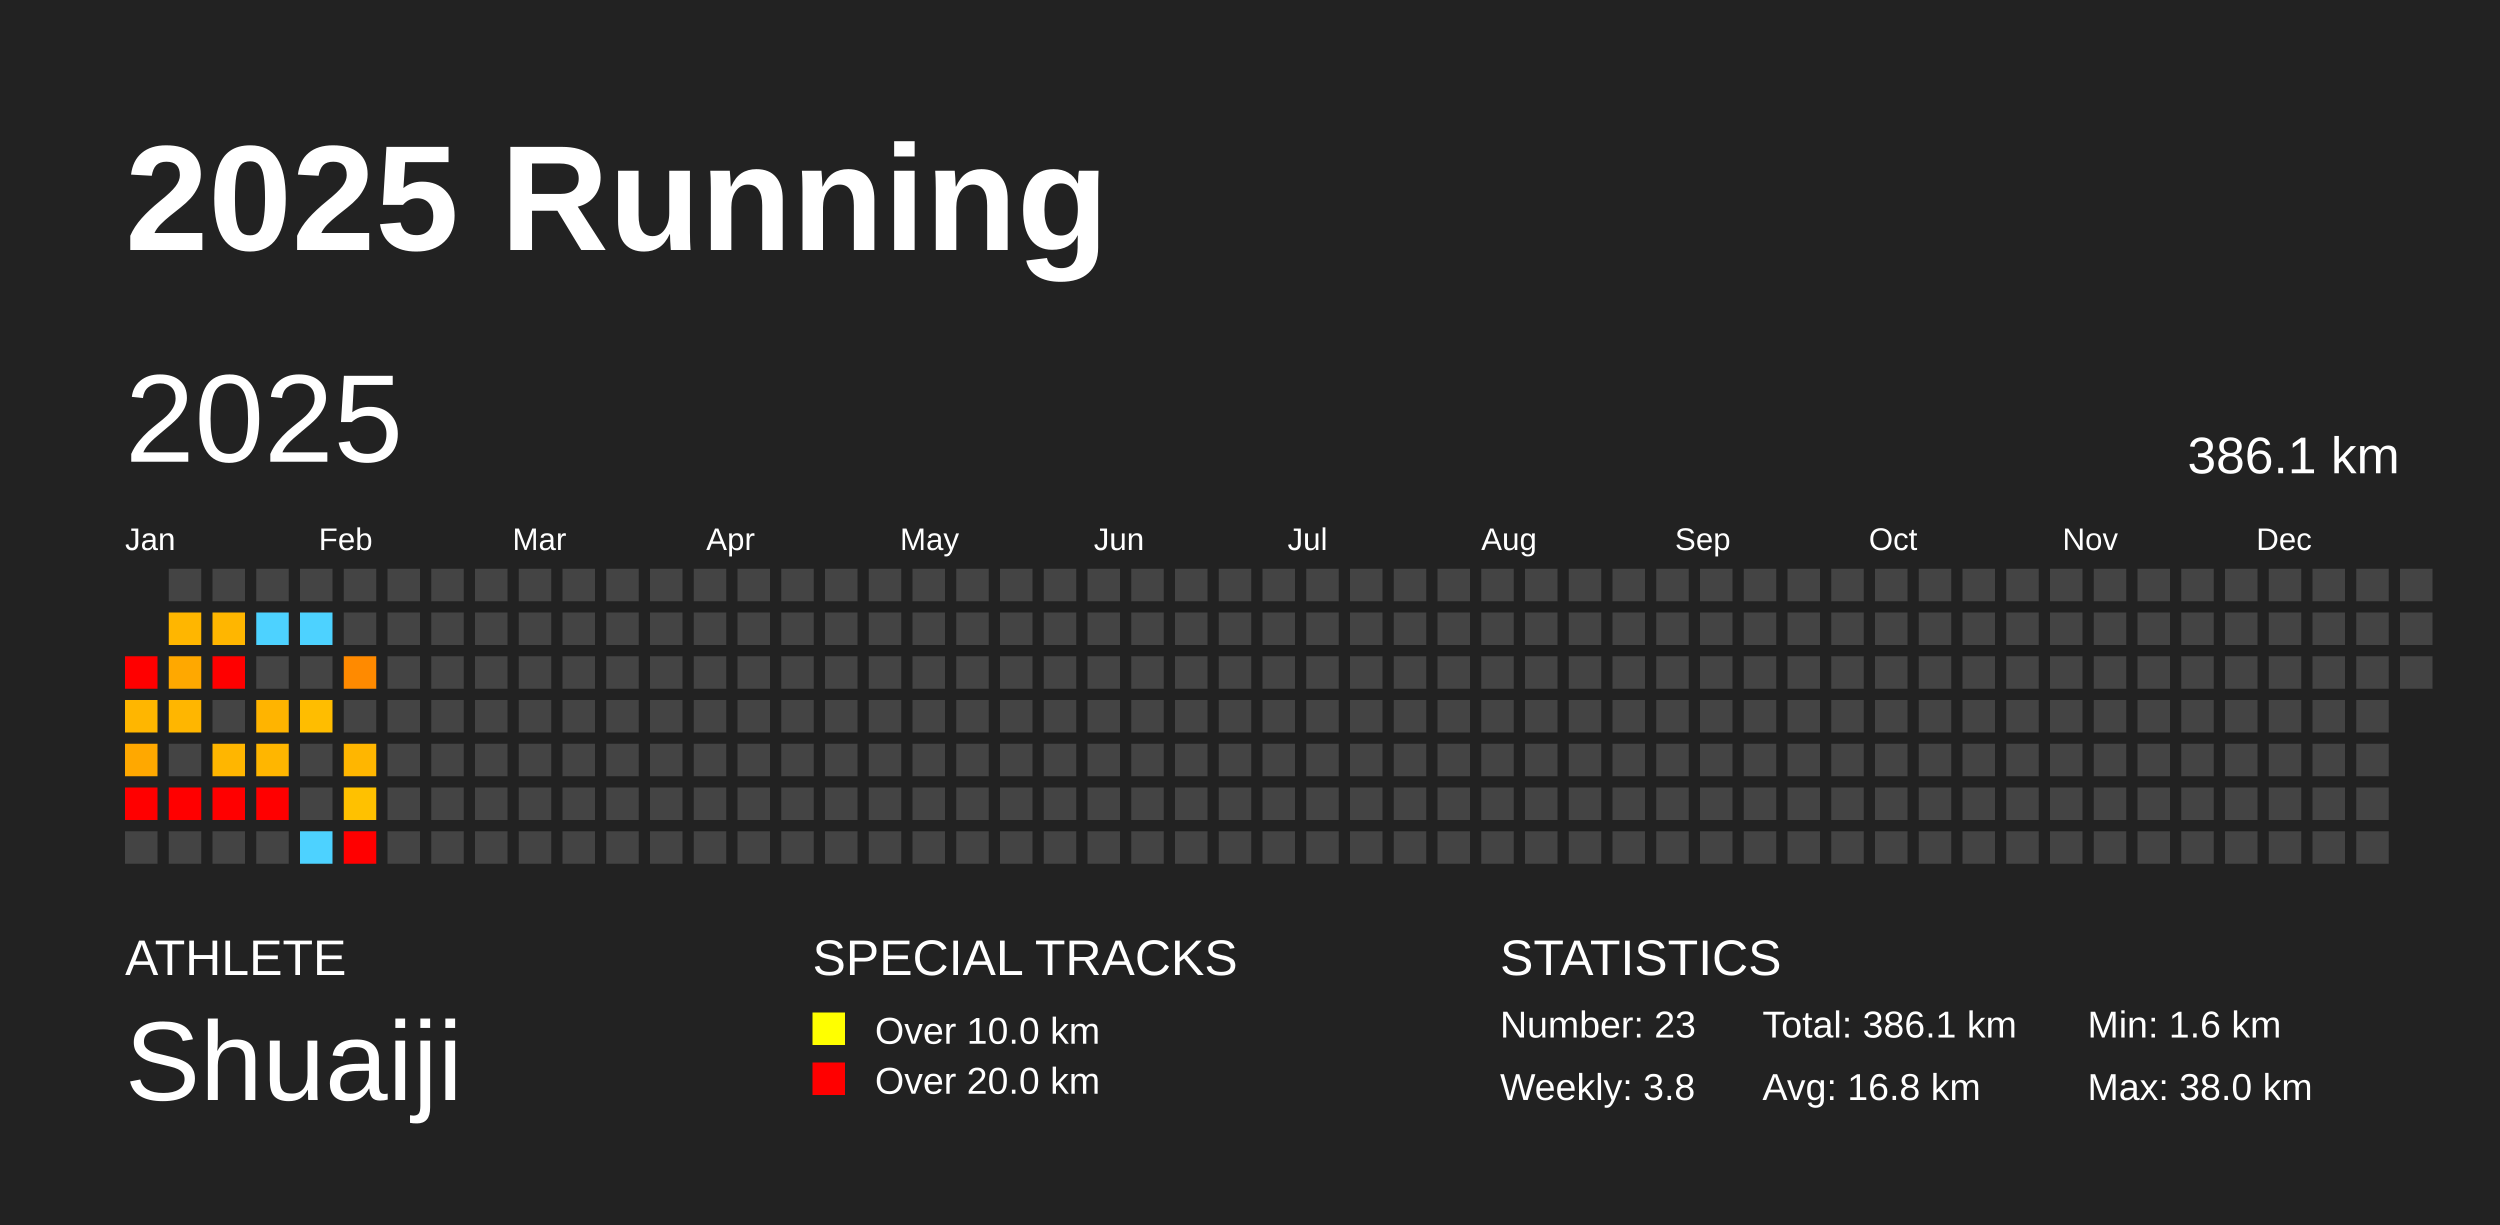
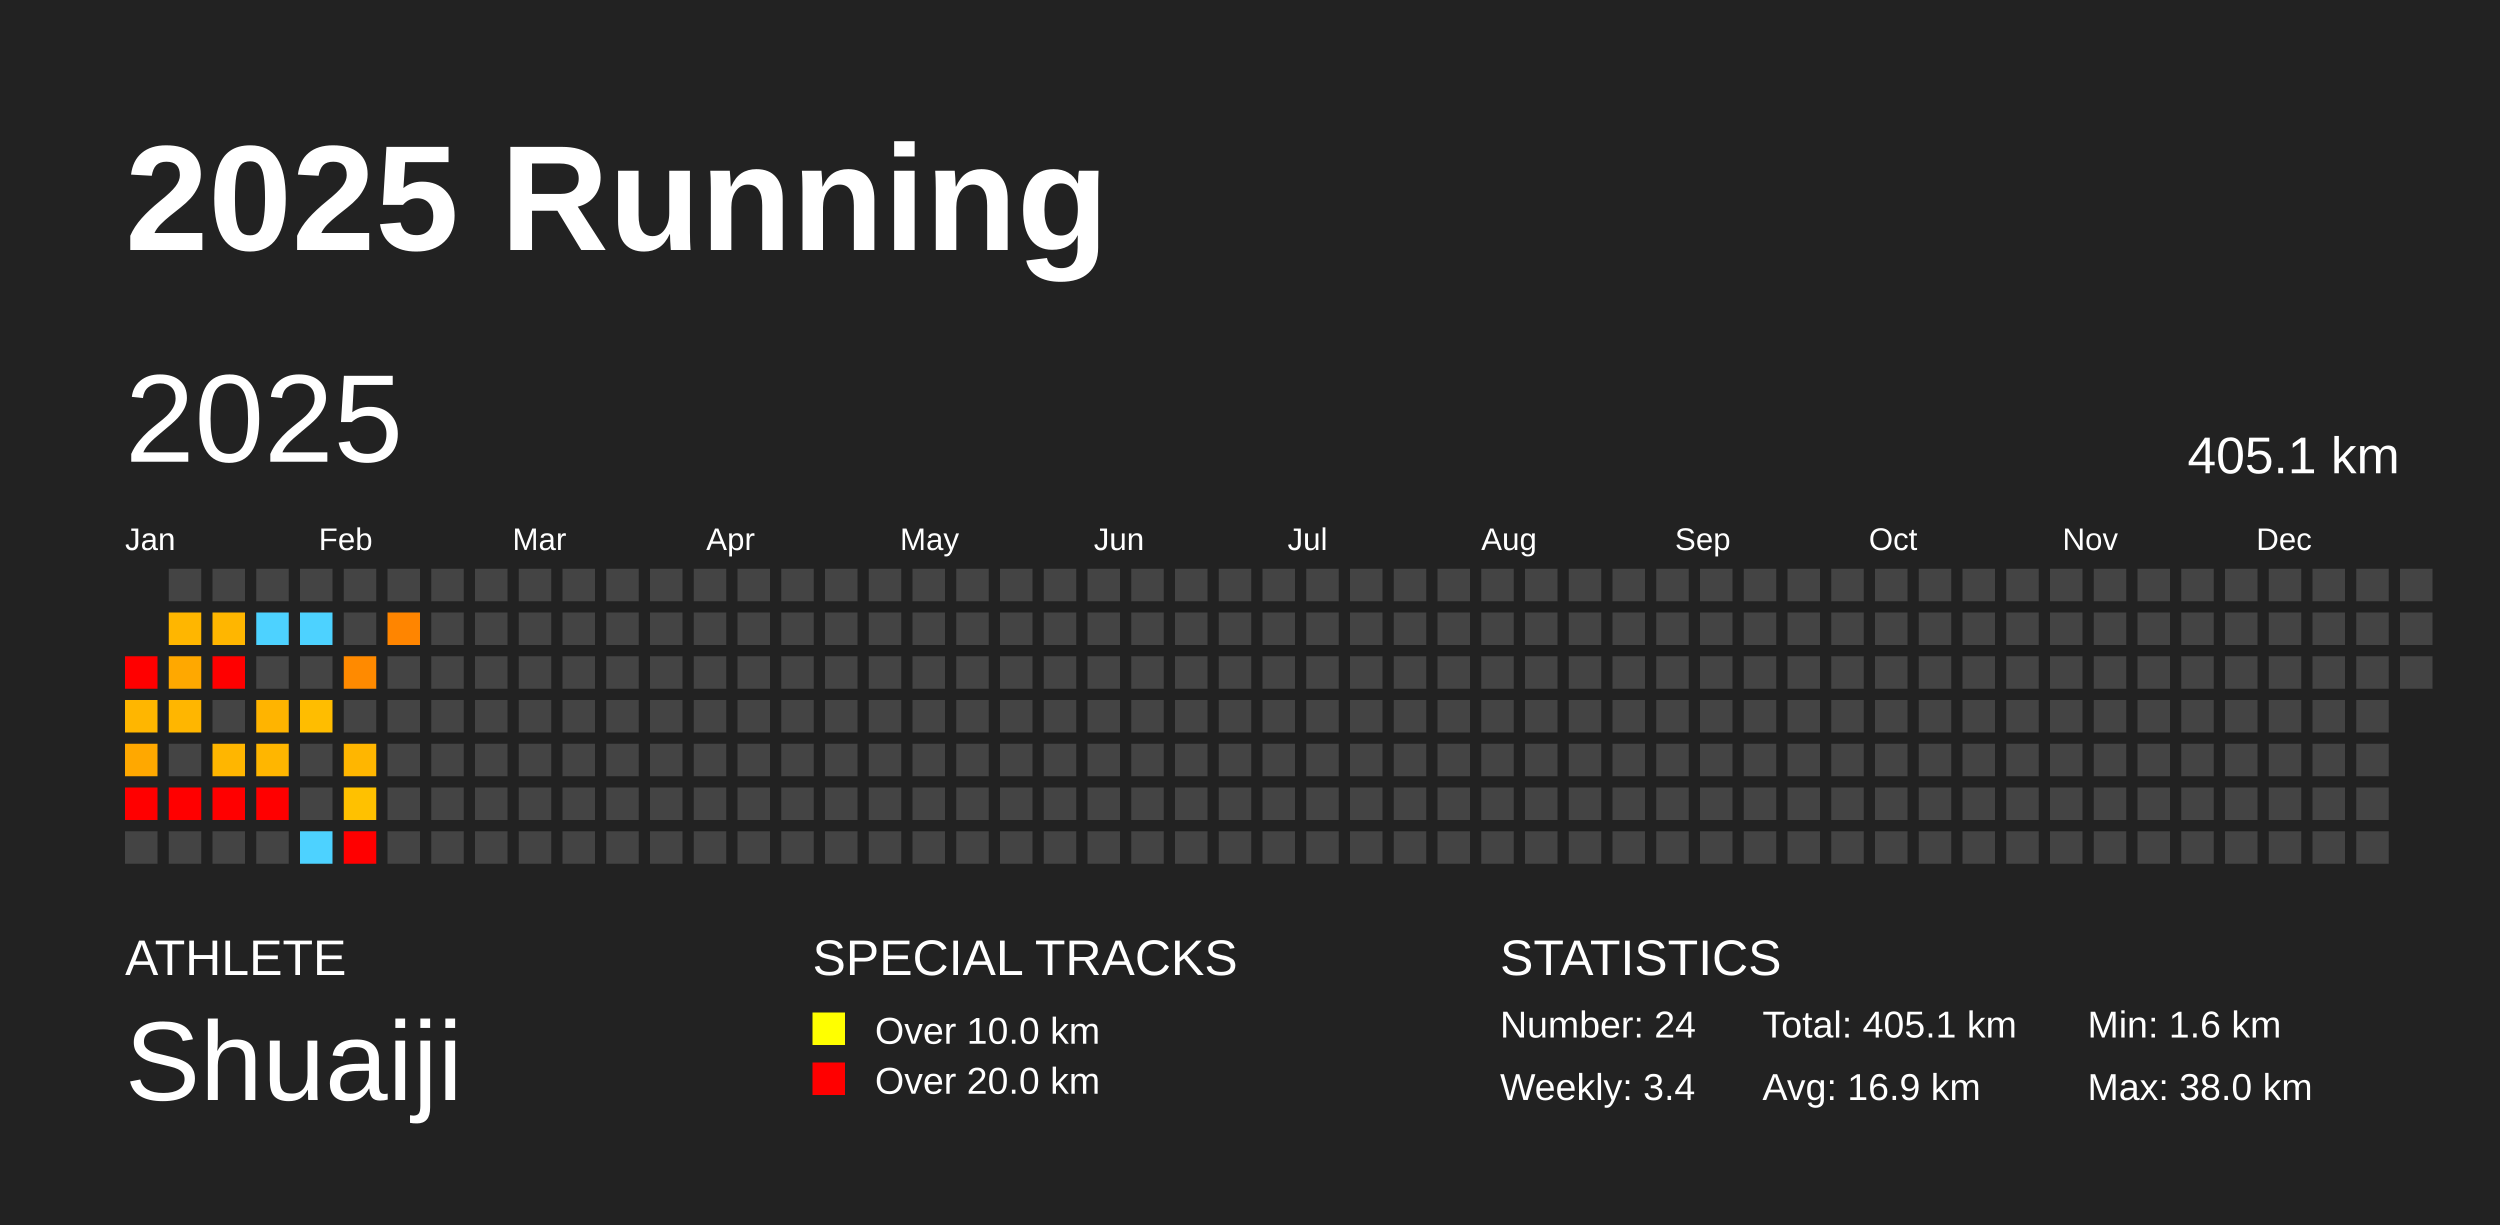
<svg xmlns="http://www.w3.org/2000/svg" baseProfile="full" height="98mm" version="1.1" viewBox="0,0,200,98" width="200mm">
  <defs />
  <rect fill="#222222" height="98" width="200" x="0" y="0" />
  <text fill="#FFFFFF" style="font-size:12px; font-family:Arial; font-weight:bold;" x="10" y="20">2025 Running</text>
  <text fill="#FFFFFF" style="font-size:4px; font-family:Arial" x="10" y="78">ATHLETE</text>
  <text fill="#FFFFFF" style="font-size:9px; font-family:Arial" x="10" y="88">Shuaiji</text>
  <text fill="#FFFFFF" style="font-size:4px; font-family:Arial" x="65" y="78">SPECIAL TRACKS</text>
  <rect fill="yellow" height="2.6" width="2.6" x="65" y="81" />
  <text fill="#FFFFFF" style="font-size:3px; font-family:Arial" x="70" y="83.5">Over 10.0 km</text>
  <rect fill="red" height="2.6" width="2.6" x="65" y="85" />
  <text fill="#FFFFFF" style="font-size:3px; font-family:Arial" x="70" y="87.5">Over 20.0 km</text>
  <text fill="#FFFFFF" style="font-size:4px; font-family:Arial" x="120" y="78">STATISTICS</text>
-   <text fill="#FFFFFF" style="font-size:3px; font-family:Arial" x="120" y="83">Number: 23</text>
-   <text fill="#FFFFFF" style="font-size:3px; font-family:Arial" x="120" y="88">Weekly: 3.8</text>
-   <text fill="#FFFFFF" style="font-size:3px; font-family:Arial" x="141" y="83">Total: 386.1 km</text>
-   <text fill="#FFFFFF" style="font-size:3px; font-family:Arial" x="141" y="88">Avg: 16.8 km</text>
+   <text fill="#FFFFFF" style="font-size:3px; font-family:Arial" x="120" y="83">Number: 24</text>
+   <text fill="#FFFFFF" style="font-size:3px; font-family:Arial" x="120" y="88">Weekly: 3.4</text>
+   <text fill="#FFFFFF" style="font-size:3px; font-family:Arial" x="141" y="83">Total: 405.1 km</text>
+   <text fill="#FFFFFF" style="font-size:3px; font-family:Arial" x="141" y="88">Avg: 16.9 km</text>
  <text fill="#FFFFFF" style="font-size:3px; font-family:Arial" x="167" y="83">Min: 1.6 km</text>
  <text fill="#FFFFFF" style="font-size:3px; font-family:Arial" x="167" y="88">Max: 38.0 km</text>
  <text dominant-baseline="hanging" fill="#FFFFFF" style="font-size:10.0px; font-family:Arial;" x="10" y="30">2025</text>
-   <text dominant-baseline="hanging" fill="#FFFFFF" style="font-size:4.125px; font-family:Arial;" x="175" y="35">386.1 km</text>
+   <text dominant-baseline="hanging" fill="#FFFFFF" style="font-size:4.125px; font-family:Arial;" x="175" y="35">405.1 km</text>
  <text fill="#FFFFFF" style="font-size:2.5px; font-family:Arial" x="10.0" y="44">Jan</text>
  <text fill="#FFFFFF" style="font-size:2.5px; font-family:Arial" x="25.5" y="44">Feb</text>
  <text fill="#FFFFFF" style="font-size:2.5px; font-family:Arial" x="41.0" y="44">Mar</text>
  <text fill="#FFFFFF" style="font-size:2.5px; font-family:Arial" x="56.5" y="44">Apr</text>
  <text fill="#FFFFFF" style="font-size:2.5px; font-family:Arial" x="72.0" y="44">May</text>
  <text fill="#FFFFFF" style="font-size:2.5px; font-family:Arial" x="87.5" y="44">Jun</text>
  <text fill="#FFFFFF" style="font-size:2.5px; font-family:Arial" x="103.0" y="44">Jul</text>
  <text fill="#FFFFFF" style="font-size:2.5px; font-family:Arial" x="118.5" y="44">Aug</text>
  <text fill="#FFFFFF" style="font-size:2.5px; font-family:Arial" x="134.0" y="44">Sep</text>
  <text fill="#FFFFFF" style="font-size:2.5px; font-family:Arial" x="149.5" y="44">Oct</text>
  <text fill="#FFFFFF" style="font-size:2.5px; font-family:Arial" x="165.0" y="44">Nov</text>
  <text fill="#FFFFFF" style="font-size:2.5px; font-family:Arial" x="180.5" y="44">Dec</text>
  <rect fill="red" height="2.6" width="2.6" x="10.0" y="52.5" />
  <rect fill="#ffb600" height="2.6" width="2.6" x="10.0" y="56.0" />
  <rect fill="#ffa800" height="2.6" width="2.6" x="10.0" y="59.5" />
  <rect fill="red" height="2.6" width="2.6" x="10.0" y="63.0" />
  <rect fill="#444444" height="2.6" width="2.6" x="10.0" y="66.5" />
  <rect fill="#444444" height="2.6" width="2.6" x="13.5" y="45.5" />
  <rect fill="#ffb600" height="2.6" width="2.6" x="13.5" y="49.0" />
  <rect fill="#ffa800" height="2.6" width="2.6" x="13.5" y="52.5" />
  <rect fill="#ffb600" height="2.6" width="2.6" x="13.5" y="56.0" />
  <rect fill="#444444" height="2.6" width="2.6" x="13.5" y="59.5" />
  <rect fill="red" height="2.6" width="2.6" x="13.5" y="63.0" />
  <rect fill="#444444" height="2.6" width="2.6" x="13.5" y="66.5" />
  <rect fill="#444444" height="2.6" width="2.6" x="17.0" y="45.5" />
  <rect fill="#ffb600" height="2.6" width="2.6" x="17.0" y="49.0" />
  <rect fill="red" height="2.6" width="2.6" x="17.0" y="52.5" />
  <rect fill="#444444" height="2.6" width="2.6" x="17.0" y="56.0" />
  <rect fill="#ffb600" height="2.6" width="2.6" x="17.0" y="59.5" />
  <rect fill="red" height="2.6" width="2.6" x="17.0" y="63.0" />
  <rect fill="#444444" height="2.6" width="2.6" x="17.0" y="66.5" />
  <rect fill="#444444" height="2.6" width="2.6" x="20.5" y="45.5" />
  <rect fill="#4dd2ff" height="2.6" width="2.6" x="20.5" y="49.0" />
  <rect fill="#444444" height="2.6" width="2.6" x="20.5" y="52.5" />
  <rect fill="#ffb400" height="2.6" width="2.6" x="20.5" y="56.0" />
  <rect fill="#ffb600" height="2.6" width="2.6" x="20.5" y="59.5" />
  <rect fill="red" height="2.6" width="2.6" x="20.5" y="63.0" />
  <rect fill="#444444" height="2.6" width="2.6" x="20.5" y="66.5" />
  <rect fill="#444444" height="2.6" width="2.6" x="24.0" y="45.5" />
  <rect fill="#4dd2ff" height="2.6" width="2.6" x="24.0" y="49.0" />
  <rect fill="#444444" height="2.6" width="2.6" x="24.0" y="52.5" />
  <rect fill="#ffbd00" height="2.6" width="2.6" x="24.0" y="56.0" />
  <rect fill="#444444" height="2.6" width="2.6" x="24.0" y="59.5" />
  <rect fill="#444444" height="2.6" width="2.6" x="24.0" y="63.0" />
  <rect fill="#4dd2ff" height="2.6" width="2.6" x="24.0" y="66.5" />
  <rect fill="#444444" height="2.6" width="2.6" x="27.5" y="45.5" />
  <rect fill="#444444" height="2.6" width="2.6" x="27.5" y="49.0" />
  <rect fill="#ff8a00" height="2.6" width="2.6" x="27.5" y="52.5" />
  <rect fill="#444444" height="2.6" width="2.6" x="27.5" y="56.0" />
  <rect fill="#ffb600" height="2.6" width="2.6" x="27.5" y="59.5" />
  <rect fill="#ffc100" height="2.6" width="2.6" x="27.5" y="63.0" />
  <rect fill="red" height="2.6" width="2.6" x="27.5" y="66.5" />
  <rect fill="#444444" height="2.6" width="2.6" x="31.0" y="45.5" />
-   <rect fill="#444444" height="2.6" width="2.6" x="31.0" y="49.0" />
+   <rect fill="#ff8500" height="2.6" width="2.6" x="31.0" y="49.0" />
  <rect fill="#444444" height="2.6" width="2.6" x="31.0" y="52.5" />
  <rect fill="#444444" height="2.6" width="2.6" x="31.0" y="56.0" />
  <rect fill="#444444" height="2.6" width="2.6" x="31.0" y="59.5" />
  <rect fill="#444444" height="2.6" width="2.6" x="31.0" y="63.0" />
  <rect fill="#444444" height="2.6" width="2.6" x="31.0" y="66.5" />
  <rect fill="#444444" height="2.6" width="2.6" x="34.5" y="45.5" />
  <rect fill="#444444" height="2.6" width="2.6" x="34.5" y="49.0" />
  <rect fill="#444444" height="2.6" width="2.6" x="34.5" y="52.5" />
  <rect fill="#444444" height="2.6" width="2.6" x="34.5" y="56.0" />
  <rect fill="#444444" height="2.6" width="2.6" x="34.5" y="59.5" />
  <rect fill="#444444" height="2.6" width="2.6" x="34.5" y="63.0" />
  <rect fill="#444444" height="2.6" width="2.6" x="34.5" y="66.5" />
  <rect fill="#444444" height="2.6" width="2.6" x="38.0" y="45.5" />
  <rect fill="#444444" height="2.6" width="2.6" x="38.0" y="49.0" />
  <rect fill="#444444" height="2.6" width="2.6" x="38.0" y="52.5" />
  <rect fill="#444444" height="2.6" width="2.6" x="38.0" y="56.0" />
  <rect fill="#444444" height="2.6" width="2.6" x="38.0" y="59.5" />
  <rect fill="#444444" height="2.6" width="2.6" x="38.0" y="63.0" />
  <rect fill="#444444" height="2.6" width="2.6" x="38.0" y="66.5" />
  <rect fill="#444444" height="2.6" width="2.6" x="41.5" y="45.5" />
  <rect fill="#444444" height="2.6" width="2.6" x="41.5" y="49.0" />
  <rect fill="#444444" height="2.6" width="2.6" x="41.5" y="52.5" />
  <rect fill="#444444" height="2.6" width="2.6" x="41.5" y="56.0" />
  <rect fill="#444444" height="2.6" width="2.6" x="41.5" y="59.5" />
  <rect fill="#444444" height="2.6" width="2.6" x="41.5" y="63.0" />
  <rect fill="#444444" height="2.6" width="2.6" x="41.5" y="66.5" />
  <rect fill="#444444" height="2.6" width="2.6" x="45.0" y="45.5" />
  <rect fill="#444444" height="2.6" width="2.6" x="45.0" y="49.0" />
  <rect fill="#444444" height="2.6" width="2.6" x="45.0" y="52.5" />
  <rect fill="#444444" height="2.6" width="2.6" x="45.0" y="56.0" />
  <rect fill="#444444" height="2.6" width="2.6" x="45.0" y="59.5" />
  <rect fill="#444444" height="2.6" width="2.6" x="45.0" y="63.0" />
  <rect fill="#444444" height="2.6" width="2.6" x="45.0" y="66.5" />
  <rect fill="#444444" height="2.6" width="2.6" x="48.5" y="45.5" />
  <rect fill="#444444" height="2.6" width="2.6" x="48.5" y="49.0" />
  <rect fill="#444444" height="2.6" width="2.6" x="48.5" y="52.5" />
  <rect fill="#444444" height="2.6" width="2.6" x="48.5" y="56.0" />
  <rect fill="#444444" height="2.6" width="2.6" x="48.5" y="59.5" />
  <rect fill="#444444" height="2.6" width="2.6" x="48.5" y="63.0" />
  <rect fill="#444444" height="2.6" width="2.6" x="48.5" y="66.5" />
  <rect fill="#444444" height="2.6" width="2.6" x="52.0" y="45.5" />
  <rect fill="#444444" height="2.6" width="2.6" x="52.0" y="49.0" />
  <rect fill="#444444" height="2.6" width="2.6" x="52.0" y="52.5" />
  <rect fill="#444444" height="2.6" width="2.6" x="52.0" y="56.0" />
  <rect fill="#444444" height="2.6" width="2.6" x="52.0" y="59.5" />
  <rect fill="#444444" height="2.6" width="2.6" x="52.0" y="63.0" />
  <rect fill="#444444" height="2.6" width="2.6" x="52.0" y="66.5" />
  <rect fill="#444444" height="2.6" width="2.6" x="55.5" y="45.5" />
  <rect fill="#444444" height="2.6" width="2.6" x="55.5" y="49.0" />
  <rect fill="#444444" height="2.6" width="2.6" x="55.5" y="52.5" />
  <rect fill="#444444" height="2.6" width="2.6" x="55.5" y="56.0" />
  <rect fill="#444444" height="2.6" width="2.6" x="55.5" y="59.5" />
  <rect fill="#444444" height="2.6" width="2.6" x="55.5" y="63.0" />
  <rect fill="#444444" height="2.6" width="2.6" x="55.5" y="66.5" />
  <rect fill="#444444" height="2.6" width="2.6" x="59.0" y="45.5" />
  <rect fill="#444444" height="2.6" width="2.6" x="59.0" y="49.0" />
  <rect fill="#444444" height="2.6" width="2.6" x="59.0" y="52.5" />
  <rect fill="#444444" height="2.6" width="2.6" x="59.0" y="56.0" />
  <rect fill="#444444" height="2.6" width="2.6" x="59.0" y="59.5" />
  <rect fill="#444444" height="2.6" width="2.6" x="59.0" y="63.0" />
  <rect fill="#444444" height="2.6" width="2.6" x="59.0" y="66.5" />
  <rect fill="#444444" height="2.6" width="2.6" x="62.5" y="45.5" />
  <rect fill="#444444" height="2.6" width="2.6" x="62.5" y="49.0" />
  <rect fill="#444444" height="2.6" width="2.6" x="62.5" y="52.5" />
  <rect fill="#444444" height="2.6" width="2.6" x="62.5" y="56.0" />
  <rect fill="#444444" height="2.6" width="2.6" x="62.5" y="59.5" />
  <rect fill="#444444" height="2.6" width="2.6" x="62.5" y="63.0" />
  <rect fill="#444444" height="2.6" width="2.6" x="62.5" y="66.5" />
  <rect fill="#444444" height="2.6" width="2.6" x="66.0" y="45.5" />
  <rect fill="#444444" height="2.6" width="2.6" x="66.0" y="49.0" />
  <rect fill="#444444" height="2.6" width="2.6" x="66.0" y="52.5" />
  <rect fill="#444444" height="2.6" width="2.6" x="66.0" y="56.0" />
  <rect fill="#444444" height="2.6" width="2.6" x="66.0" y="59.5" />
  <rect fill="#444444" height="2.6" width="2.6" x="66.0" y="63.0" />
  <rect fill="#444444" height="2.6" width="2.6" x="66.0" y="66.5" />
  <rect fill="#444444" height="2.6" width="2.6" x="69.5" y="45.5" />
  <rect fill="#444444" height="2.6" width="2.6" x="69.5" y="49.0" />
  <rect fill="#444444" height="2.6" width="2.6" x="69.5" y="52.5" />
  <rect fill="#444444" height="2.6" width="2.6" x="69.5" y="56.0" />
  <rect fill="#444444" height="2.6" width="2.6" x="69.5" y="59.5" />
  <rect fill="#444444" height="2.6" width="2.6" x="69.5" y="63.0" />
  <rect fill="#444444" height="2.6" width="2.6" x="69.5" y="66.5" />
  <rect fill="#444444" height="2.6" width="2.6" x="73.0" y="45.5" />
  <rect fill="#444444" height="2.6" width="2.6" x="73.0" y="49.0" />
  <rect fill="#444444" height="2.6" width="2.6" x="73.0" y="52.5" />
  <rect fill="#444444" height="2.6" width="2.6" x="73.0" y="56.0" />
  <rect fill="#444444" height="2.6" width="2.6" x="73.0" y="59.5" />
  <rect fill="#444444" height="2.6" width="2.6" x="73.0" y="63.0" />
  <rect fill="#444444" height="2.6" width="2.6" x="73.0" y="66.5" />
  <rect fill="#444444" height="2.6" width="2.6" x="76.5" y="45.5" />
  <rect fill="#444444" height="2.6" width="2.6" x="76.5" y="49.0" />
  <rect fill="#444444" height="2.6" width="2.6" x="76.5" y="52.5" />
  <rect fill="#444444" height="2.6" width="2.6" x="76.5" y="56.0" />
  <rect fill="#444444" height="2.6" width="2.6" x="76.5" y="59.5" />
  <rect fill="#444444" height="2.6" width="2.6" x="76.5" y="63.0" />
  <rect fill="#444444" height="2.6" width="2.6" x="76.5" y="66.5" />
  <rect fill="#444444" height="2.6" width="2.6" x="80.0" y="45.5" />
  <rect fill="#444444" height="2.6" width="2.6" x="80.0" y="49.0" />
  <rect fill="#444444" height="2.6" width="2.6" x="80.0" y="52.5" />
  <rect fill="#444444" height="2.6" width="2.6" x="80.0" y="56.0" />
  <rect fill="#444444" height="2.6" width="2.6" x="80.0" y="59.5" />
  <rect fill="#444444" height="2.6" width="2.6" x="80.0" y="63.0" />
  <rect fill="#444444" height="2.6" width="2.6" x="80.0" y="66.5" />
  <rect fill="#444444" height="2.6" width="2.6" x="83.5" y="45.5" />
  <rect fill="#444444" height="2.6" width="2.6" x="83.5" y="49.0" />
  <rect fill="#444444" height="2.6" width="2.6" x="83.5" y="52.5" />
  <rect fill="#444444" height="2.6" width="2.6" x="83.5" y="56.0" />
  <rect fill="#444444" height="2.6" width="2.6" x="83.5" y="59.5" />
  <rect fill="#444444" height="2.6" width="2.6" x="83.5" y="63.0" />
  <rect fill="#444444" height="2.6" width="2.6" x="83.5" y="66.5" />
  <rect fill="#444444" height="2.6" width="2.6" x="87.0" y="45.5" />
  <rect fill="#444444" height="2.6" width="2.6" x="87.0" y="49.0" />
  <rect fill="#444444" height="2.6" width="2.6" x="87.0" y="52.5" />
  <rect fill="#444444" height="2.6" width="2.6" x="87.0" y="56.0" />
  <rect fill="#444444" height="2.6" width="2.6" x="87.0" y="59.5" />
  <rect fill="#444444" height="2.6" width="2.6" x="87.0" y="63.0" />
  <rect fill="#444444" height="2.6" width="2.6" x="87.0" y="66.5" />
  <rect fill="#444444" height="2.6" width="2.6" x="90.5" y="45.5" />
  <rect fill="#444444" height="2.6" width="2.6" x="90.5" y="49.0" />
  <rect fill="#444444" height="2.6" width="2.6" x="90.5" y="52.5" />
  <rect fill="#444444" height="2.6" width="2.6" x="90.5" y="56.0" />
  <rect fill="#444444" height="2.6" width="2.6" x="90.5" y="59.5" />
  <rect fill="#444444" height="2.6" width="2.6" x="90.5" y="63.0" />
  <rect fill="#444444" height="2.6" width="2.6" x="90.5" y="66.5" />
  <rect fill="#444444" height="2.6" width="2.6" x="94.0" y="45.5" />
  <rect fill="#444444" height="2.6" width="2.6" x="94.0" y="49.0" />
  <rect fill="#444444" height="2.6" width="2.6" x="94.0" y="52.5" />
  <rect fill="#444444" height="2.6" width="2.6" x="94.0" y="56.0" />
  <rect fill="#444444" height="2.6" width="2.6" x="94.0" y="59.5" />
  <rect fill="#444444" height="2.6" width="2.6" x="94.0" y="63.0" />
  <rect fill="#444444" height="2.6" width="2.6" x="94.0" y="66.5" />
  <rect fill="#444444" height="2.6" width="2.6" x="97.5" y="45.5" />
  <rect fill="#444444" height="2.6" width="2.6" x="97.5" y="49.0" />
  <rect fill="#444444" height="2.6" width="2.6" x="97.5" y="52.5" />
  <rect fill="#444444" height="2.6" width="2.6" x="97.5" y="56.0" />
  <rect fill="#444444" height="2.6" width="2.6" x="97.5" y="59.5" />
  <rect fill="#444444" height="2.6" width="2.6" x="97.5" y="63.0" />
  <rect fill="#444444" height="2.6" width="2.6" x="97.5" y="66.5" />
  <rect fill="#444444" height="2.6" width="2.6" x="101.0" y="45.5" />
  <rect fill="#444444" height="2.6" width="2.6" x="101.0" y="49.0" />
  <rect fill="#444444" height="2.6" width="2.6" x="101.0" y="52.5" />
  <rect fill="#444444" height="2.6" width="2.6" x="101.0" y="56.0" />
  <rect fill="#444444" height="2.6" width="2.6" x="101.0" y="59.5" />
  <rect fill="#444444" height="2.6" width="2.6" x="101.0" y="63.0" />
  <rect fill="#444444" height="2.6" width="2.6" x="101.0" y="66.5" />
  <rect fill="#444444" height="2.6" width="2.6" x="104.5" y="45.5" />
  <rect fill="#444444" height="2.6" width="2.6" x="104.5" y="49.0" />
  <rect fill="#444444" height="2.6" width="2.6" x="104.5" y="52.5" />
  <rect fill="#444444" height="2.6" width="2.6" x="104.5" y="56.0" />
  <rect fill="#444444" height="2.6" width="2.6" x="104.5" y="59.5" />
  <rect fill="#444444" height="2.6" width="2.6" x="104.5" y="63.0" />
  <rect fill="#444444" height="2.6" width="2.6" x="104.5" y="66.5" />
  <rect fill="#444444" height="2.6" width="2.6" x="108.0" y="45.5" />
  <rect fill="#444444" height="2.6" width="2.6" x="108.0" y="49.0" />
  <rect fill="#444444" height="2.6" width="2.6" x="108.0" y="52.5" />
  <rect fill="#444444" height="2.6" width="2.6" x="108.0" y="56.0" />
  <rect fill="#444444" height="2.6" width="2.6" x="108.0" y="59.5" />
  <rect fill="#444444" height="2.6" width="2.6" x="108.0" y="63.0" />
  <rect fill="#444444" height="2.6" width="2.6" x="108.0" y="66.5" />
  <rect fill="#444444" height="2.6" width="2.6" x="111.5" y="45.5" />
  <rect fill="#444444" height="2.6" width="2.6" x="111.5" y="49.0" />
  <rect fill="#444444" height="2.6" width="2.6" x="111.5" y="52.5" />
  <rect fill="#444444" height="2.6" width="2.6" x="111.5" y="56.0" />
  <rect fill="#444444" height="2.6" width="2.6" x="111.5" y="59.5" />
  <rect fill="#444444" height="2.6" width="2.6" x="111.5" y="63.0" />
  <rect fill="#444444" height="2.6" width="2.6" x="111.5" y="66.5" />
  <rect fill="#444444" height="2.6" width="2.6" x="115.0" y="45.5" />
  <rect fill="#444444" height="2.6" width="2.6" x="115.0" y="49.0" />
  <rect fill="#444444" height="2.6" width="2.6" x="115.0" y="52.5" />
  <rect fill="#444444" height="2.6" width="2.6" x="115.0" y="56.0" />
  <rect fill="#444444" height="2.6" width="2.6" x="115.0" y="59.5" />
  <rect fill="#444444" height="2.6" width="2.6" x="115.0" y="63.0" />
  <rect fill="#444444" height="2.6" width="2.6" x="115.0" y="66.5" />
  <rect fill="#444444" height="2.6" width="2.6" x="118.5" y="45.5" />
  <rect fill="#444444" height="2.6" width="2.6" x="118.5" y="49.0" />
  <rect fill="#444444" height="2.6" width="2.6" x="118.5" y="52.5" />
  <rect fill="#444444" height="2.6" width="2.6" x="118.5" y="56.0" />
  <rect fill="#444444" height="2.6" width="2.6" x="118.5" y="59.5" />
  <rect fill="#444444" height="2.6" width="2.6" x="118.5" y="63.0" />
  <rect fill="#444444" height="2.6" width="2.6" x="118.5" y="66.5" />
  <rect fill="#444444" height="2.6" width="2.6" x="122.0" y="45.5" />
  <rect fill="#444444" height="2.6" width="2.6" x="122.0" y="49.0" />
  <rect fill="#444444" height="2.6" width="2.6" x="122.0" y="52.5" />
  <rect fill="#444444" height="2.6" width="2.6" x="122.0" y="56.0" />
  <rect fill="#444444" height="2.6" width="2.6" x="122.0" y="59.5" />
  <rect fill="#444444" height="2.6" width="2.6" x="122.0" y="63.0" />
  <rect fill="#444444" height="2.6" width="2.6" x="122.0" y="66.5" />
  <rect fill="#444444" height="2.6" width="2.6" x="125.5" y="45.5" />
  <rect fill="#444444" height="2.6" width="2.6" x="125.5" y="49.0" />
  <rect fill="#444444" height="2.6" width="2.6" x="125.5" y="52.5" />
  <rect fill="#444444" height="2.6" width="2.6" x="125.5" y="56.0" />
  <rect fill="#444444" height="2.6" width="2.6" x="125.5" y="59.5" />
  <rect fill="#444444" height="2.6" width="2.6" x="125.5" y="63.0" />
  <rect fill="#444444" height="2.6" width="2.6" x="125.5" y="66.5" />
  <rect fill="#444444" height="2.6" width="2.6" x="129.0" y="45.5" />
  <rect fill="#444444" height="2.6" width="2.6" x="129.0" y="49.0" />
  <rect fill="#444444" height="2.6" width="2.6" x="129.0" y="52.5" />
  <rect fill="#444444" height="2.6" width="2.6" x="129.0" y="56.0" />
  <rect fill="#444444" height="2.6" width="2.6" x="129.0" y="59.5" />
  <rect fill="#444444" height="2.6" width="2.6" x="129.0" y="63.0" />
  <rect fill="#444444" height="2.6" width="2.6" x="129.0" y="66.5" />
  <rect fill="#444444" height="2.6" width="2.6" x="132.5" y="45.5" />
  <rect fill="#444444" height="2.6" width="2.6" x="132.5" y="49.0" />
  <rect fill="#444444" height="2.6" width="2.6" x="132.5" y="52.5" />
  <rect fill="#444444" height="2.6" width="2.6" x="132.5" y="56.0" />
  <rect fill="#444444" height="2.6" width="2.6" x="132.5" y="59.5" />
  <rect fill="#444444" height="2.6" width="2.6" x="132.5" y="63.0" />
  <rect fill="#444444" height="2.6" width="2.6" x="132.5" y="66.5" />
  <rect fill="#444444" height="2.6" width="2.6" x="136.0" y="45.5" />
  <rect fill="#444444" height="2.6" width="2.6" x="136.0" y="49.0" />
  <rect fill="#444444" height="2.6" width="2.6" x="136.0" y="52.5" />
  <rect fill="#444444" height="2.6" width="2.6" x="136.0" y="56.0" />
  <rect fill="#444444" height="2.6" width="2.6" x="136.0" y="59.5" />
  <rect fill="#444444" height="2.6" width="2.6" x="136.0" y="63.0" />
  <rect fill="#444444" height="2.6" width="2.6" x="136.0" y="66.5" />
  <rect fill="#444444" height="2.6" width="2.6" x="139.5" y="45.5" />
  <rect fill="#444444" height="2.6" width="2.6" x="139.5" y="49.0" />
  <rect fill="#444444" height="2.6" width="2.6" x="139.5" y="52.5" />
  <rect fill="#444444" height="2.6" width="2.6" x="139.5" y="56.0" />
  <rect fill="#444444" height="2.6" width="2.6" x="139.5" y="59.5" />
  <rect fill="#444444" height="2.6" width="2.6" x="139.5" y="63.0" />
  <rect fill="#444444" height="2.6" width="2.6" x="139.5" y="66.5" />
  <rect fill="#444444" height="2.6" width="2.6" x="143.0" y="45.5" />
  <rect fill="#444444" height="2.6" width="2.6" x="143.0" y="49.0" />
  <rect fill="#444444" height="2.6" width="2.6" x="143.0" y="52.5" />
  <rect fill="#444444" height="2.6" width="2.6" x="143.0" y="56.0" />
  <rect fill="#444444" height="2.6" width="2.6" x="143.0" y="59.5" />
  <rect fill="#444444" height="2.6" width="2.6" x="143.0" y="63.0" />
  <rect fill="#444444" height="2.6" width="2.6" x="143.0" y="66.5" />
  <rect fill="#444444" height="2.6" width="2.6" x="146.5" y="45.5" />
  <rect fill="#444444" height="2.6" width="2.6" x="146.5" y="49.0" />
  <rect fill="#444444" height="2.6" width="2.6" x="146.5" y="52.5" />
  <rect fill="#444444" height="2.6" width="2.6" x="146.5" y="56.0" />
  <rect fill="#444444" height="2.6" width="2.6" x="146.5" y="59.5" />
  <rect fill="#444444" height="2.6" width="2.6" x="146.5" y="63.0" />
  <rect fill="#444444" height="2.6" width="2.6" x="146.5" y="66.5" />
  <rect fill="#444444" height="2.6" width="2.6" x="150.0" y="45.5" />
  <rect fill="#444444" height="2.6" width="2.6" x="150.0" y="49.0" />
  <rect fill="#444444" height="2.6" width="2.6" x="150.0" y="52.5" />
  <rect fill="#444444" height="2.6" width="2.6" x="150.0" y="56.0" />
  <rect fill="#444444" height="2.6" width="2.6" x="150.0" y="59.5" />
  <rect fill="#444444" height="2.6" width="2.6" x="150.0" y="63.0" />
  <rect fill="#444444" height="2.6" width="2.6" x="150.0" y="66.5" />
  <rect fill="#444444" height="2.6" width="2.6" x="153.5" y="45.5" />
  <rect fill="#444444" height="2.6" width="2.6" x="153.5" y="49.0" />
  <rect fill="#444444" height="2.6" width="2.6" x="153.5" y="52.5" />
  <rect fill="#444444" height="2.6" width="2.6" x="153.5" y="56.0" />
  <rect fill="#444444" height="2.6" width="2.6" x="153.5" y="59.5" />
  <rect fill="#444444" height="2.6" width="2.6" x="153.5" y="63.0" />
  <rect fill="#444444" height="2.6" width="2.6" x="153.5" y="66.5" />
  <rect fill="#444444" height="2.6" width="2.6" x="157.0" y="45.5" />
  <rect fill="#444444" height="2.6" width="2.6" x="157.0" y="49.0" />
  <rect fill="#444444" height="2.6" width="2.6" x="157.0" y="52.5" />
  <rect fill="#444444" height="2.6" width="2.6" x="157.0" y="56.0" />
  <rect fill="#444444" height="2.6" width="2.6" x="157.0" y="59.5" />
  <rect fill="#444444" height="2.6" width="2.6" x="157.0" y="63.0" />
  <rect fill="#444444" height="2.6" width="2.6" x="157.0" y="66.5" />
  <rect fill="#444444" height="2.6" width="2.6" x="160.5" y="45.5" />
  <rect fill="#444444" height="2.6" width="2.6" x="160.5" y="49.0" />
  <rect fill="#444444" height="2.6" width="2.6" x="160.5" y="52.5" />
  <rect fill="#444444" height="2.6" width="2.6" x="160.5" y="56.0" />
  <rect fill="#444444" height="2.6" width="2.6" x="160.5" y="59.5" />
  <rect fill="#444444" height="2.6" width="2.6" x="160.5" y="63.0" />
  <rect fill="#444444" height="2.6" width="2.6" x="160.5" y="66.5" />
  <rect fill="#444444" height="2.6" width="2.6" x="164.0" y="45.5" />
  <rect fill="#444444" height="2.6" width="2.6" x="164.0" y="49.0" />
  <rect fill="#444444" height="2.6" width="2.6" x="164.0" y="52.5" />
  <rect fill="#444444" height="2.6" width="2.6" x="164.0" y="56.0" />
  <rect fill="#444444" height="2.6" width="2.6" x="164.0" y="59.5" />
  <rect fill="#444444" height="2.6" width="2.6" x="164.0" y="63.0" />
  <rect fill="#444444" height="2.6" width="2.6" x="164.0" y="66.5" />
  <rect fill="#444444" height="2.6" width="2.6" x="167.5" y="45.5" />
  <rect fill="#444444" height="2.6" width="2.6" x="167.5" y="49.0" />
  <rect fill="#444444" height="2.6" width="2.6" x="167.5" y="52.5" />
  <rect fill="#444444" height="2.6" width="2.6" x="167.5" y="56.0" />
  <rect fill="#444444" height="2.6" width="2.6" x="167.5" y="59.5" />
  <rect fill="#444444" height="2.6" width="2.6" x="167.5" y="63.0" />
  <rect fill="#444444" height="2.6" width="2.6" x="167.5" y="66.5" />
  <rect fill="#444444" height="2.6" width="2.6" x="171.0" y="45.5" />
  <rect fill="#444444" height="2.6" width="2.6" x="171.0" y="49.0" />
  <rect fill="#444444" height="2.6" width="2.6" x="171.0" y="52.5" />
  <rect fill="#444444" height="2.6" width="2.6" x="171.0" y="56.0" />
  <rect fill="#444444" height="2.6" width="2.6" x="171.0" y="59.5" />
  <rect fill="#444444" height="2.6" width="2.6" x="171.0" y="63.0" />
  <rect fill="#444444" height="2.6" width="2.6" x="171.0" y="66.5" />
  <rect fill="#444444" height="2.6" width="2.6" x="174.5" y="45.5" />
  <rect fill="#444444" height="2.6" width="2.6" x="174.5" y="49.0" />
  <rect fill="#444444" height="2.6" width="2.6" x="174.5" y="52.5" />
  <rect fill="#444444" height="2.6" width="2.6" x="174.5" y="56.0" />
  <rect fill="#444444" height="2.6" width="2.6" x="174.5" y="59.5" />
  <rect fill="#444444" height="2.6" width="2.6" x="174.5" y="63.0" />
  <rect fill="#444444" height="2.6" width="2.6" x="174.5" y="66.5" />
  <rect fill="#444444" height="2.6" width="2.6" x="178.0" y="45.5" />
  <rect fill="#444444" height="2.6" width="2.6" x="178.0" y="49.0" />
  <rect fill="#444444" height="2.6" width="2.6" x="178.0" y="52.5" />
  <rect fill="#444444" height="2.6" width="2.6" x="178.0" y="56.0" />
  <rect fill="#444444" height="2.6" width="2.6" x="178.0" y="59.5" />
  <rect fill="#444444" height="2.6" width="2.6" x="178.0" y="63.0" />
  <rect fill="#444444" height="2.6" width="2.6" x="178.0" y="66.5" />
  <rect fill="#444444" height="2.6" width="2.6" x="181.5" y="45.5" />
  <rect fill="#444444" height="2.6" width="2.6" x="181.5" y="49.0" />
  <rect fill="#444444" height="2.6" width="2.6" x="181.5" y="52.5" />
  <rect fill="#444444" height="2.6" width="2.6" x="181.5" y="56.0" />
  <rect fill="#444444" height="2.6" width="2.6" x="181.5" y="59.5" />
  <rect fill="#444444" height="2.6" width="2.6" x="181.5" y="63.0" />
  <rect fill="#444444" height="2.6" width="2.6" x="181.5" y="66.5" />
  <rect fill="#444444" height="2.6" width="2.6" x="185.0" y="45.5" />
  <rect fill="#444444" height="2.6" width="2.6" x="185.0" y="49.0" />
  <rect fill="#444444" height="2.6" width="2.6" x="185.0" y="52.5" />
  <rect fill="#444444" height="2.6" width="2.6" x="185.0" y="56.0" />
  <rect fill="#444444" height="2.6" width="2.6" x="185.0" y="59.5" />
  <rect fill="#444444" height="2.6" width="2.6" x="185.0" y="63.0" />
  <rect fill="#444444" height="2.6" width="2.6" x="185.0" y="66.5" />
  <rect fill="#444444" height="2.6" width="2.6" x="188.5" y="45.5" />
  <rect fill="#444444" height="2.6" width="2.6" x="188.5" y="49.0" />
  <rect fill="#444444" height="2.6" width="2.6" x="188.5" y="52.5" />
  <rect fill="#444444" height="2.6" width="2.6" x="188.5" y="56.0" />
  <rect fill="#444444" height="2.6" width="2.6" x="188.5" y="59.5" />
  <rect fill="#444444" height="2.6" width="2.6" x="188.5" y="63.0" />
  <rect fill="#444444" height="2.6" width="2.6" x="188.5" y="66.5" />
  <rect fill="#444444" height="2.6" width="2.6" x="192.0" y="45.5" />
  <rect fill="#444444" height="2.6" width="2.6" x="192.0" y="49.0" />
  <rect fill="#444444" height="2.6" width="2.6" x="192.0" y="52.5" />
</svg>
